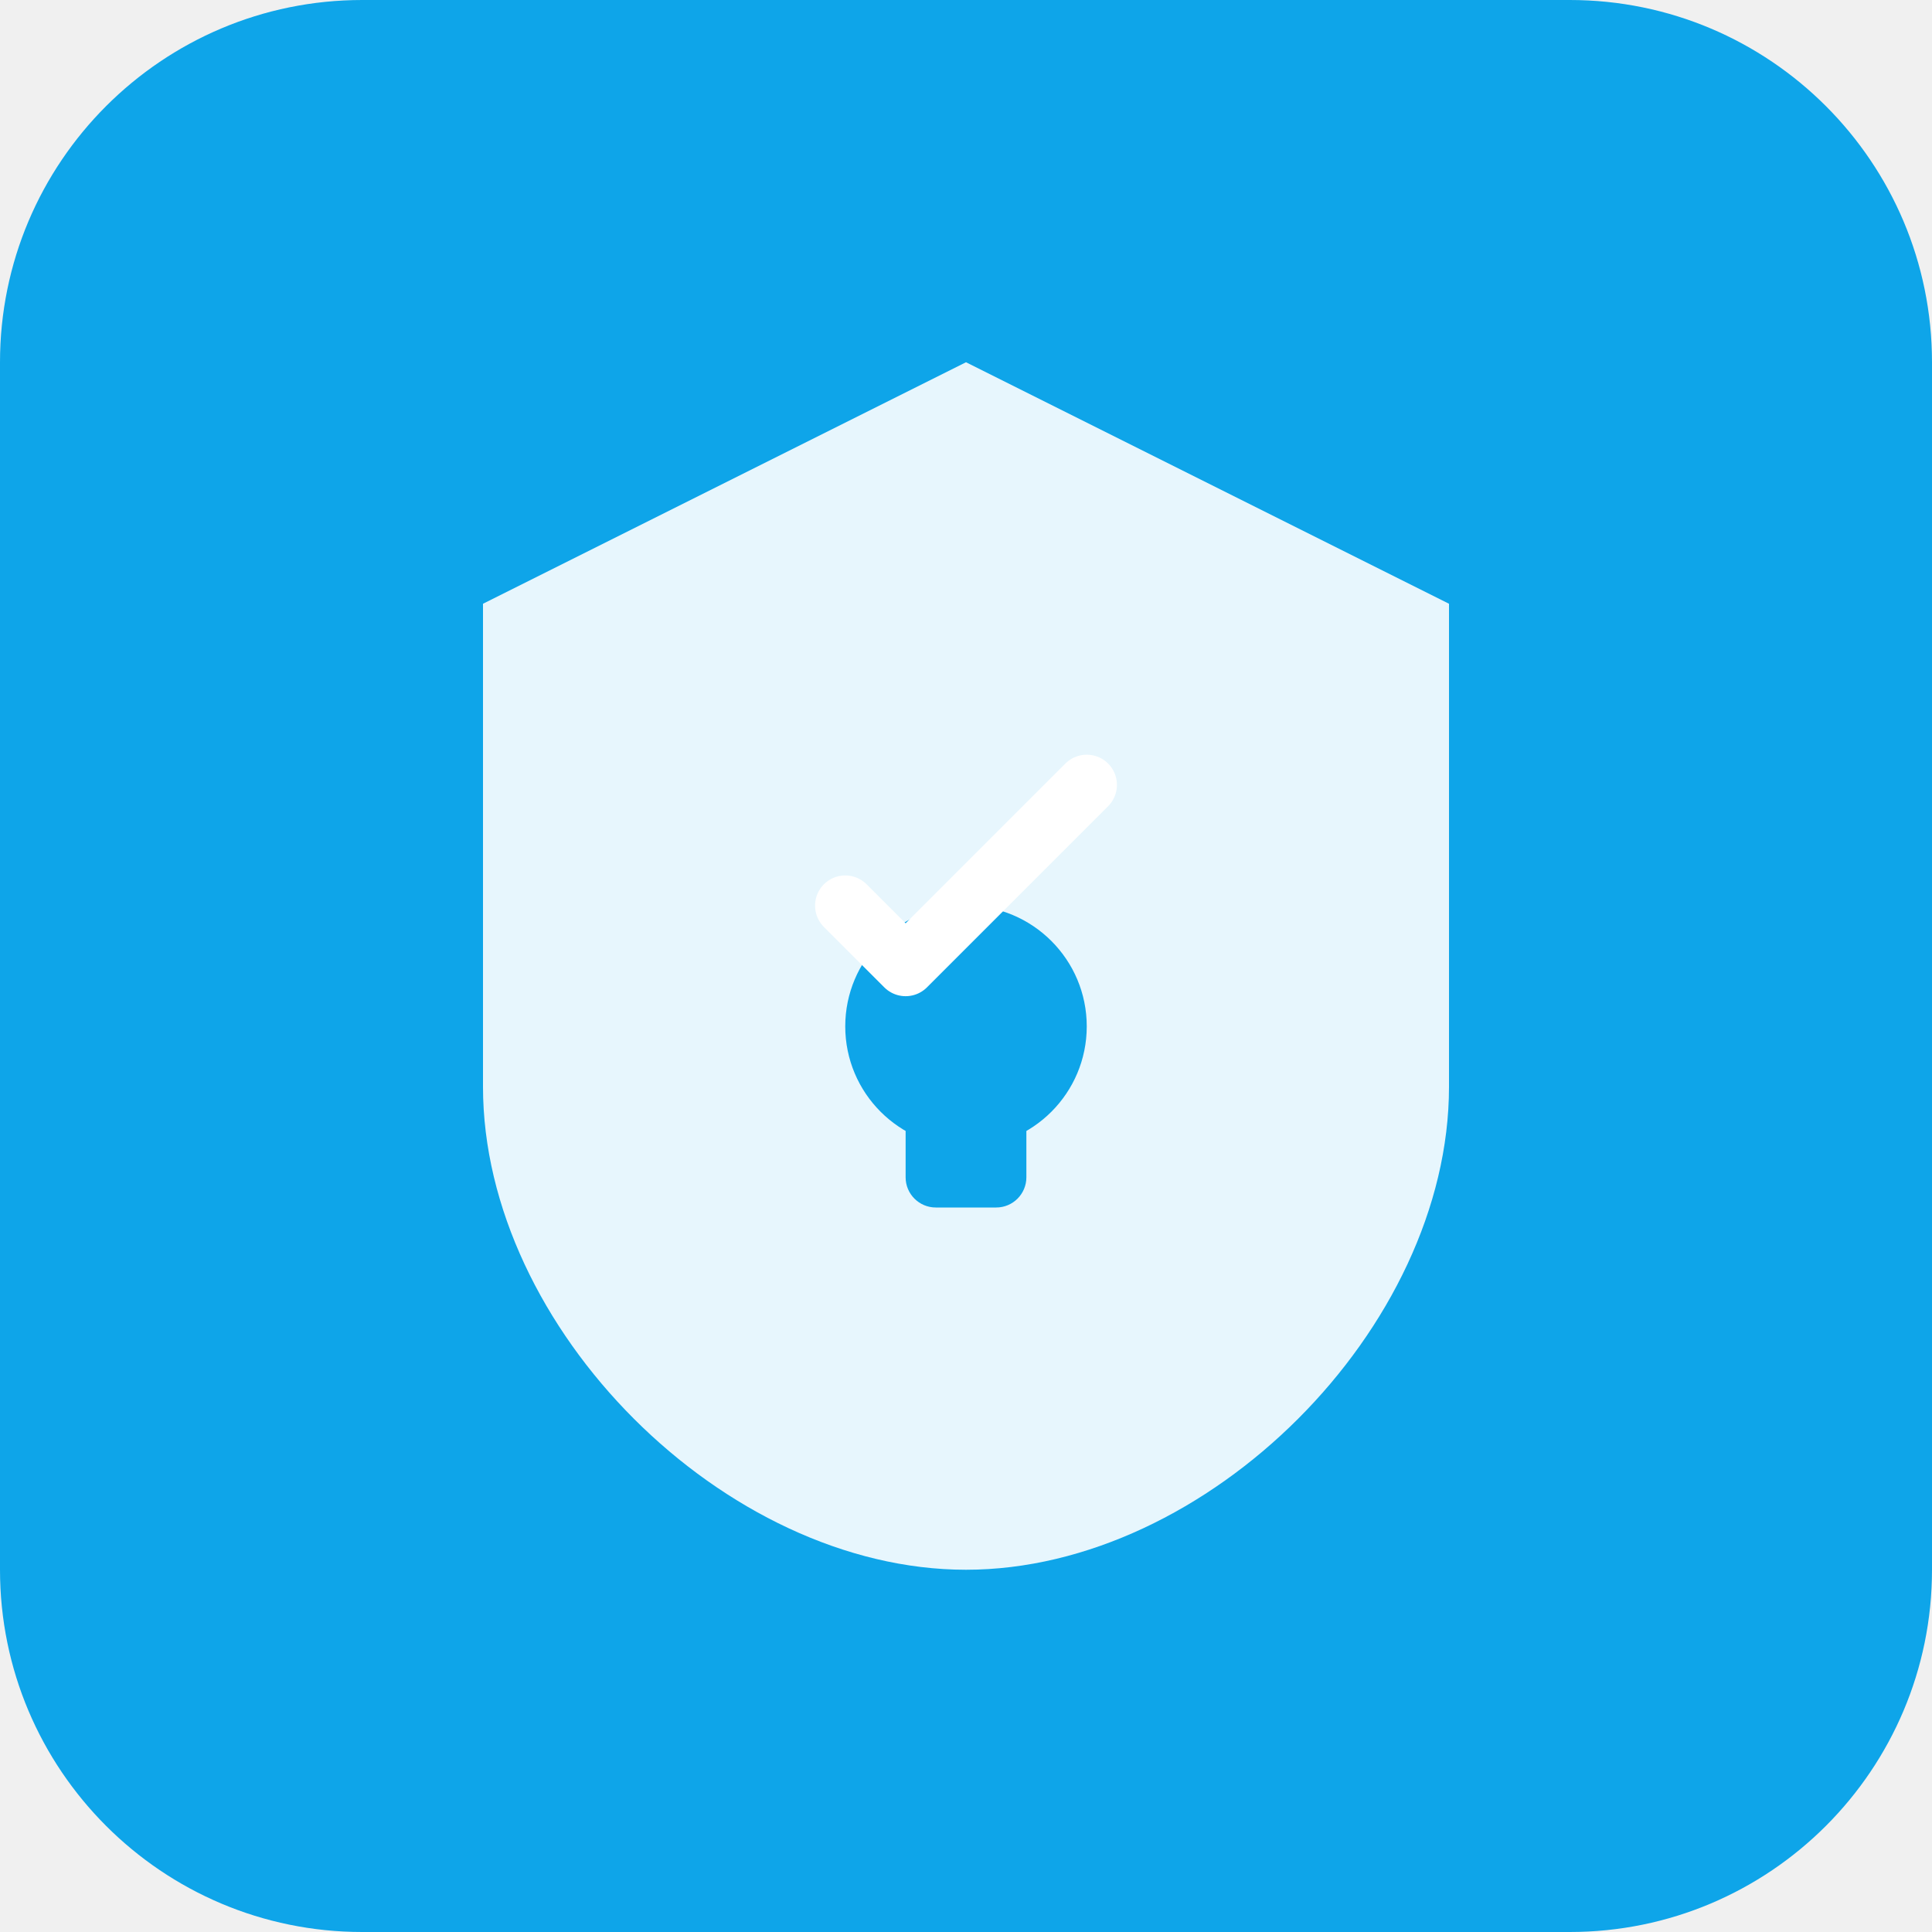
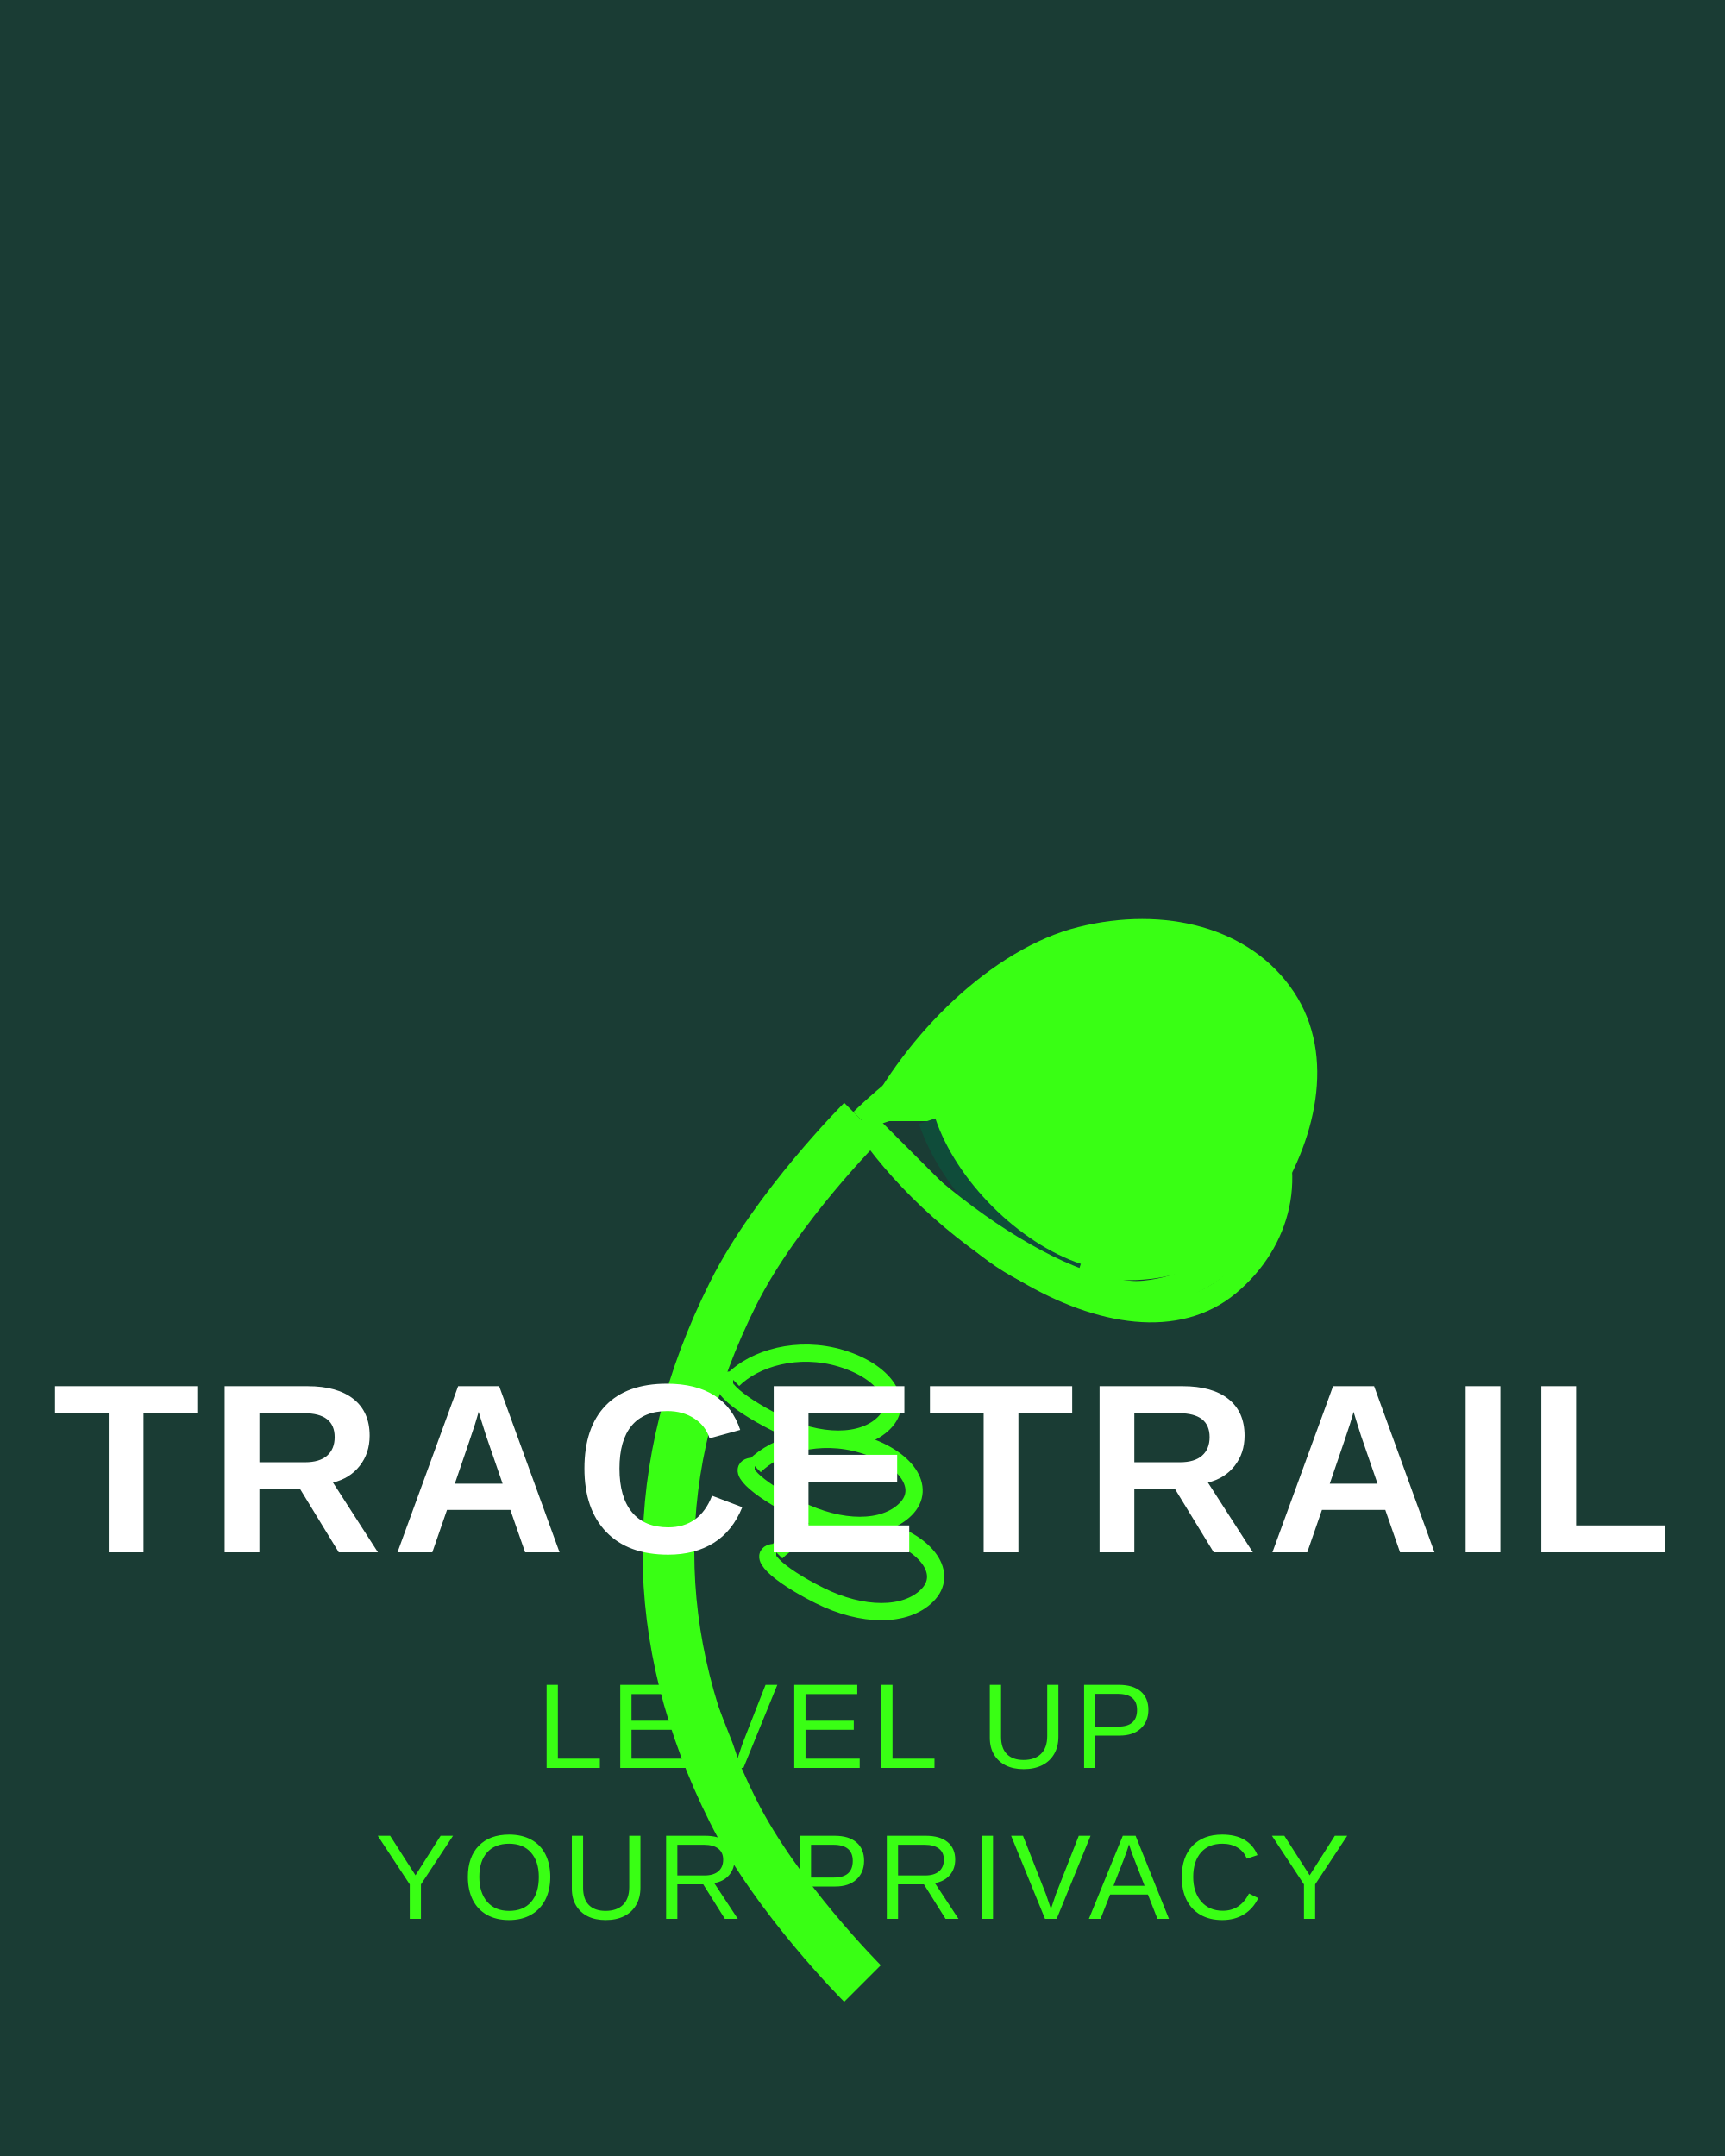
- <svg xmlns="http://www.w3.org/2000/svg" width="64" height="64" viewBox="0 0 64 64" fill="none">
-   <rect width="64" height="64" rx="12" fill="#0ea5e9" />
-   <path d="M32 12L16 20V36C16 44 24 52 32 52C40 52 48 44 48 36V20L32 12Z" fill="white" opacity="0.9" />
-   <circle cx="32" cy="34" r="4" fill="#0ea5e9" />
-   <rect x="30" y="34" width="4" height="6" rx="1" fill="#0ea5e9" />
-   <path d="M28 30L30 32L36 26" stroke="white" stroke-width="2" stroke-linecap="round" stroke-linejoin="round" />
+ <svg xmlns="http://www.w3.org/2000/svg" width="400" height="500" viewBox="0 0 400 500" fill="none">
+   <rect width="400" height="500" fill="#1A3C34" />
+   <g transform="translate(100, 80)">
+     <path d="M100 180C100 180 80 200 70 220C60 240 55 260 55 280C55 300 60 320 70 340C80 360 100 380 100 380" stroke="#39FF14" stroke-width="12" fill="none" />
+     <path d="M100 180C110 160 130 140 150 135C170 130 190 135 200 150C210 165 205 185 195 200C185 215 165 220 150 215C135 210 120 195 115 180L100 180" fill="#39FF14" />
+     <path d="M115 180C120 195 135 210 150 215" stroke="#0F4C3A" stroke-width="4" />
+     <path d="M100 180C100 180 120 160 140 155C160 150 180 155 190 170C200 185 195 205 180 215C165 225 140 220 125 205C110 190 100 180 100 180" fill="none" stroke="#39FF14" stroke-width="6" />
+     <path d="M100 180C100 180 125 165 145 162C165 159 185 164 193 178C201 192 197 208 185 218C173 228 155 225 138 215C121 205 108 192 100 180" fill="none" stroke="#39FF14" stroke-width="5" />
+     <path d="M100 180C100 180 128 170 145 168C162 166 178 170 185 182C192 194 189 206 180 214C171 222 157 220 143 213C129 206 115 195 100 180" fill="none" stroke="#39FF14" stroke-width="4" />
+     <path d="M70 240C75 235 85 232 95 235C105 238 110 245 105 250C100 255 90 255 80 250C70 245 65 240 70 240" fill="none" stroke="#39FF14" stroke-width="4" />
+     <path d="M75 260C80 255 90 252 100 255C110 258 115 265 110 270C105 275 95 275 85 270C75 265 70 260 75 260" fill="none" stroke="#39FF14" stroke-width="4" />
+     <path d="M80 280C85 275 95 272 105 275C115 278 120 285 115 290C110 295 100 295 90 290C80 285 75 280 80 280" fill="none" stroke="#39FF14" stroke-width="4" />
+   </g>
+   <text x="200" y="360" font-family="Arial, sans-serif" font-size="56" font-weight="bold" fill="#FFFFFF" text-anchor="middle" letter-spacing="2">TRACETRAIL</text>
+   <text x="200" y="410" font-family="Arial, sans-serif" font-size="28" fill="#39FF14" text-anchor="middle" letter-spacing="1.5">
+     <tspan x="200">LEVEL UP</tspan>
+     <tspan x="200" dy="35">YOUR PRIVACY</tspan>
+   </text>
</svg>
